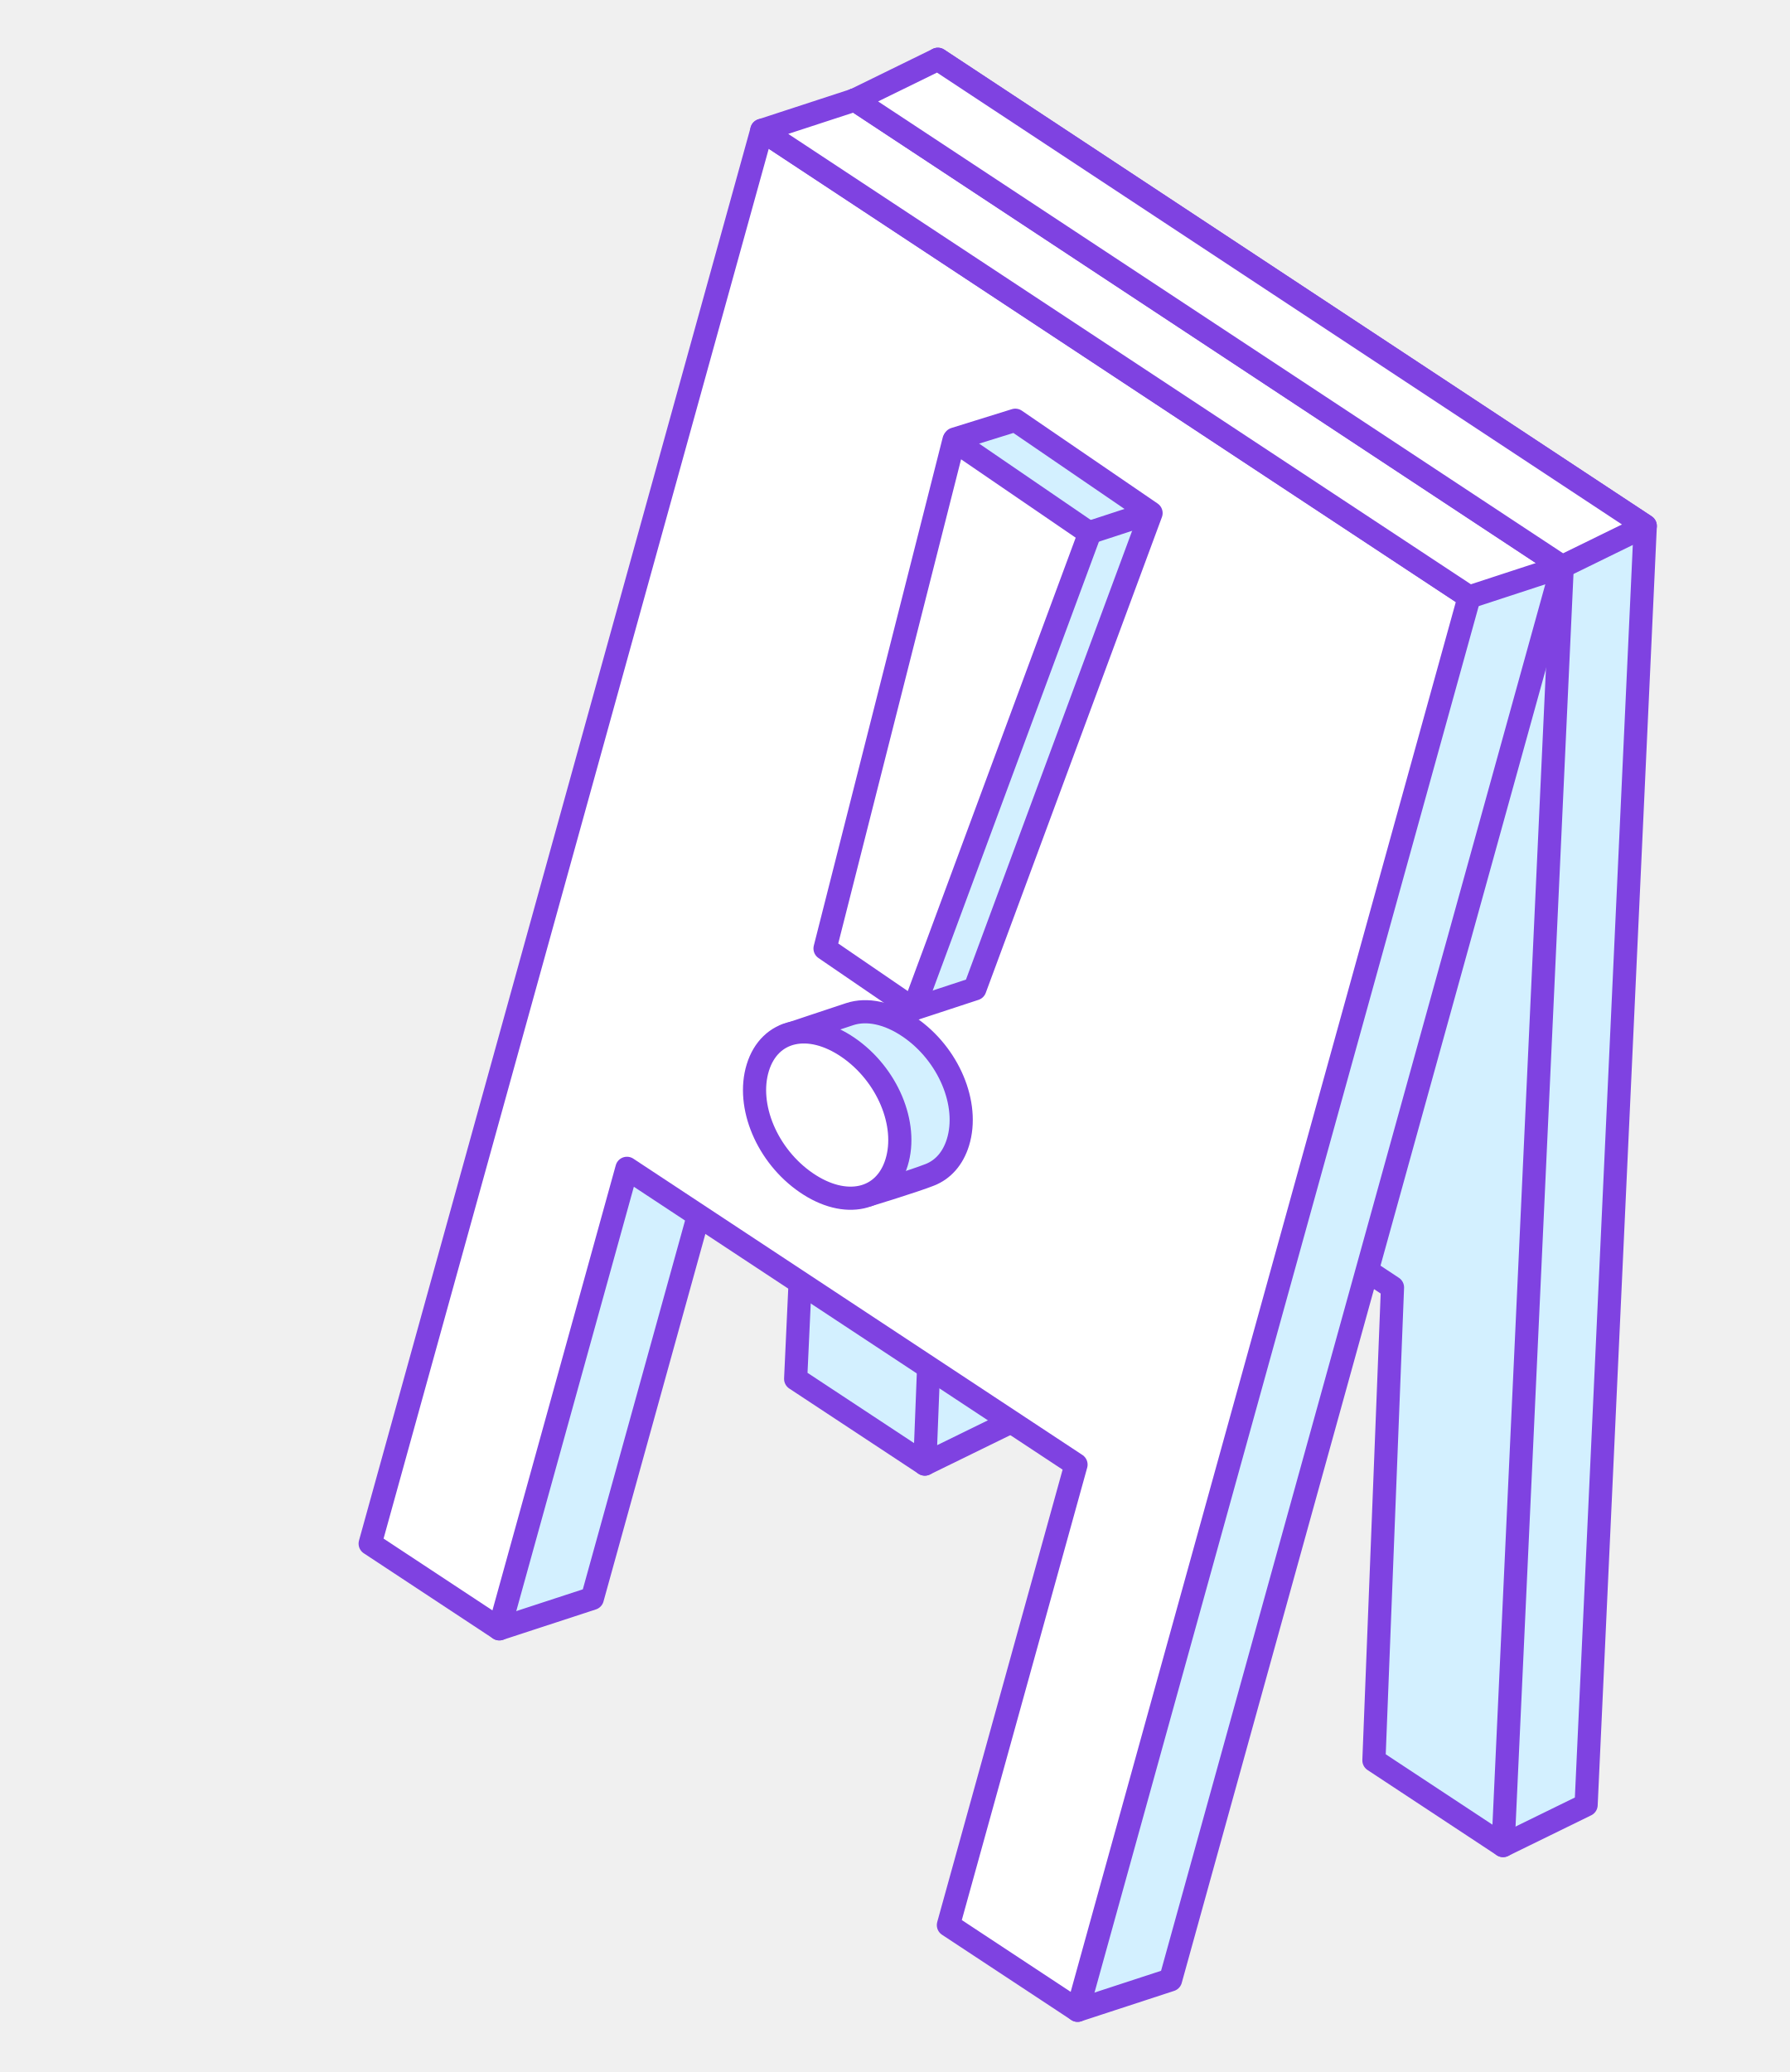
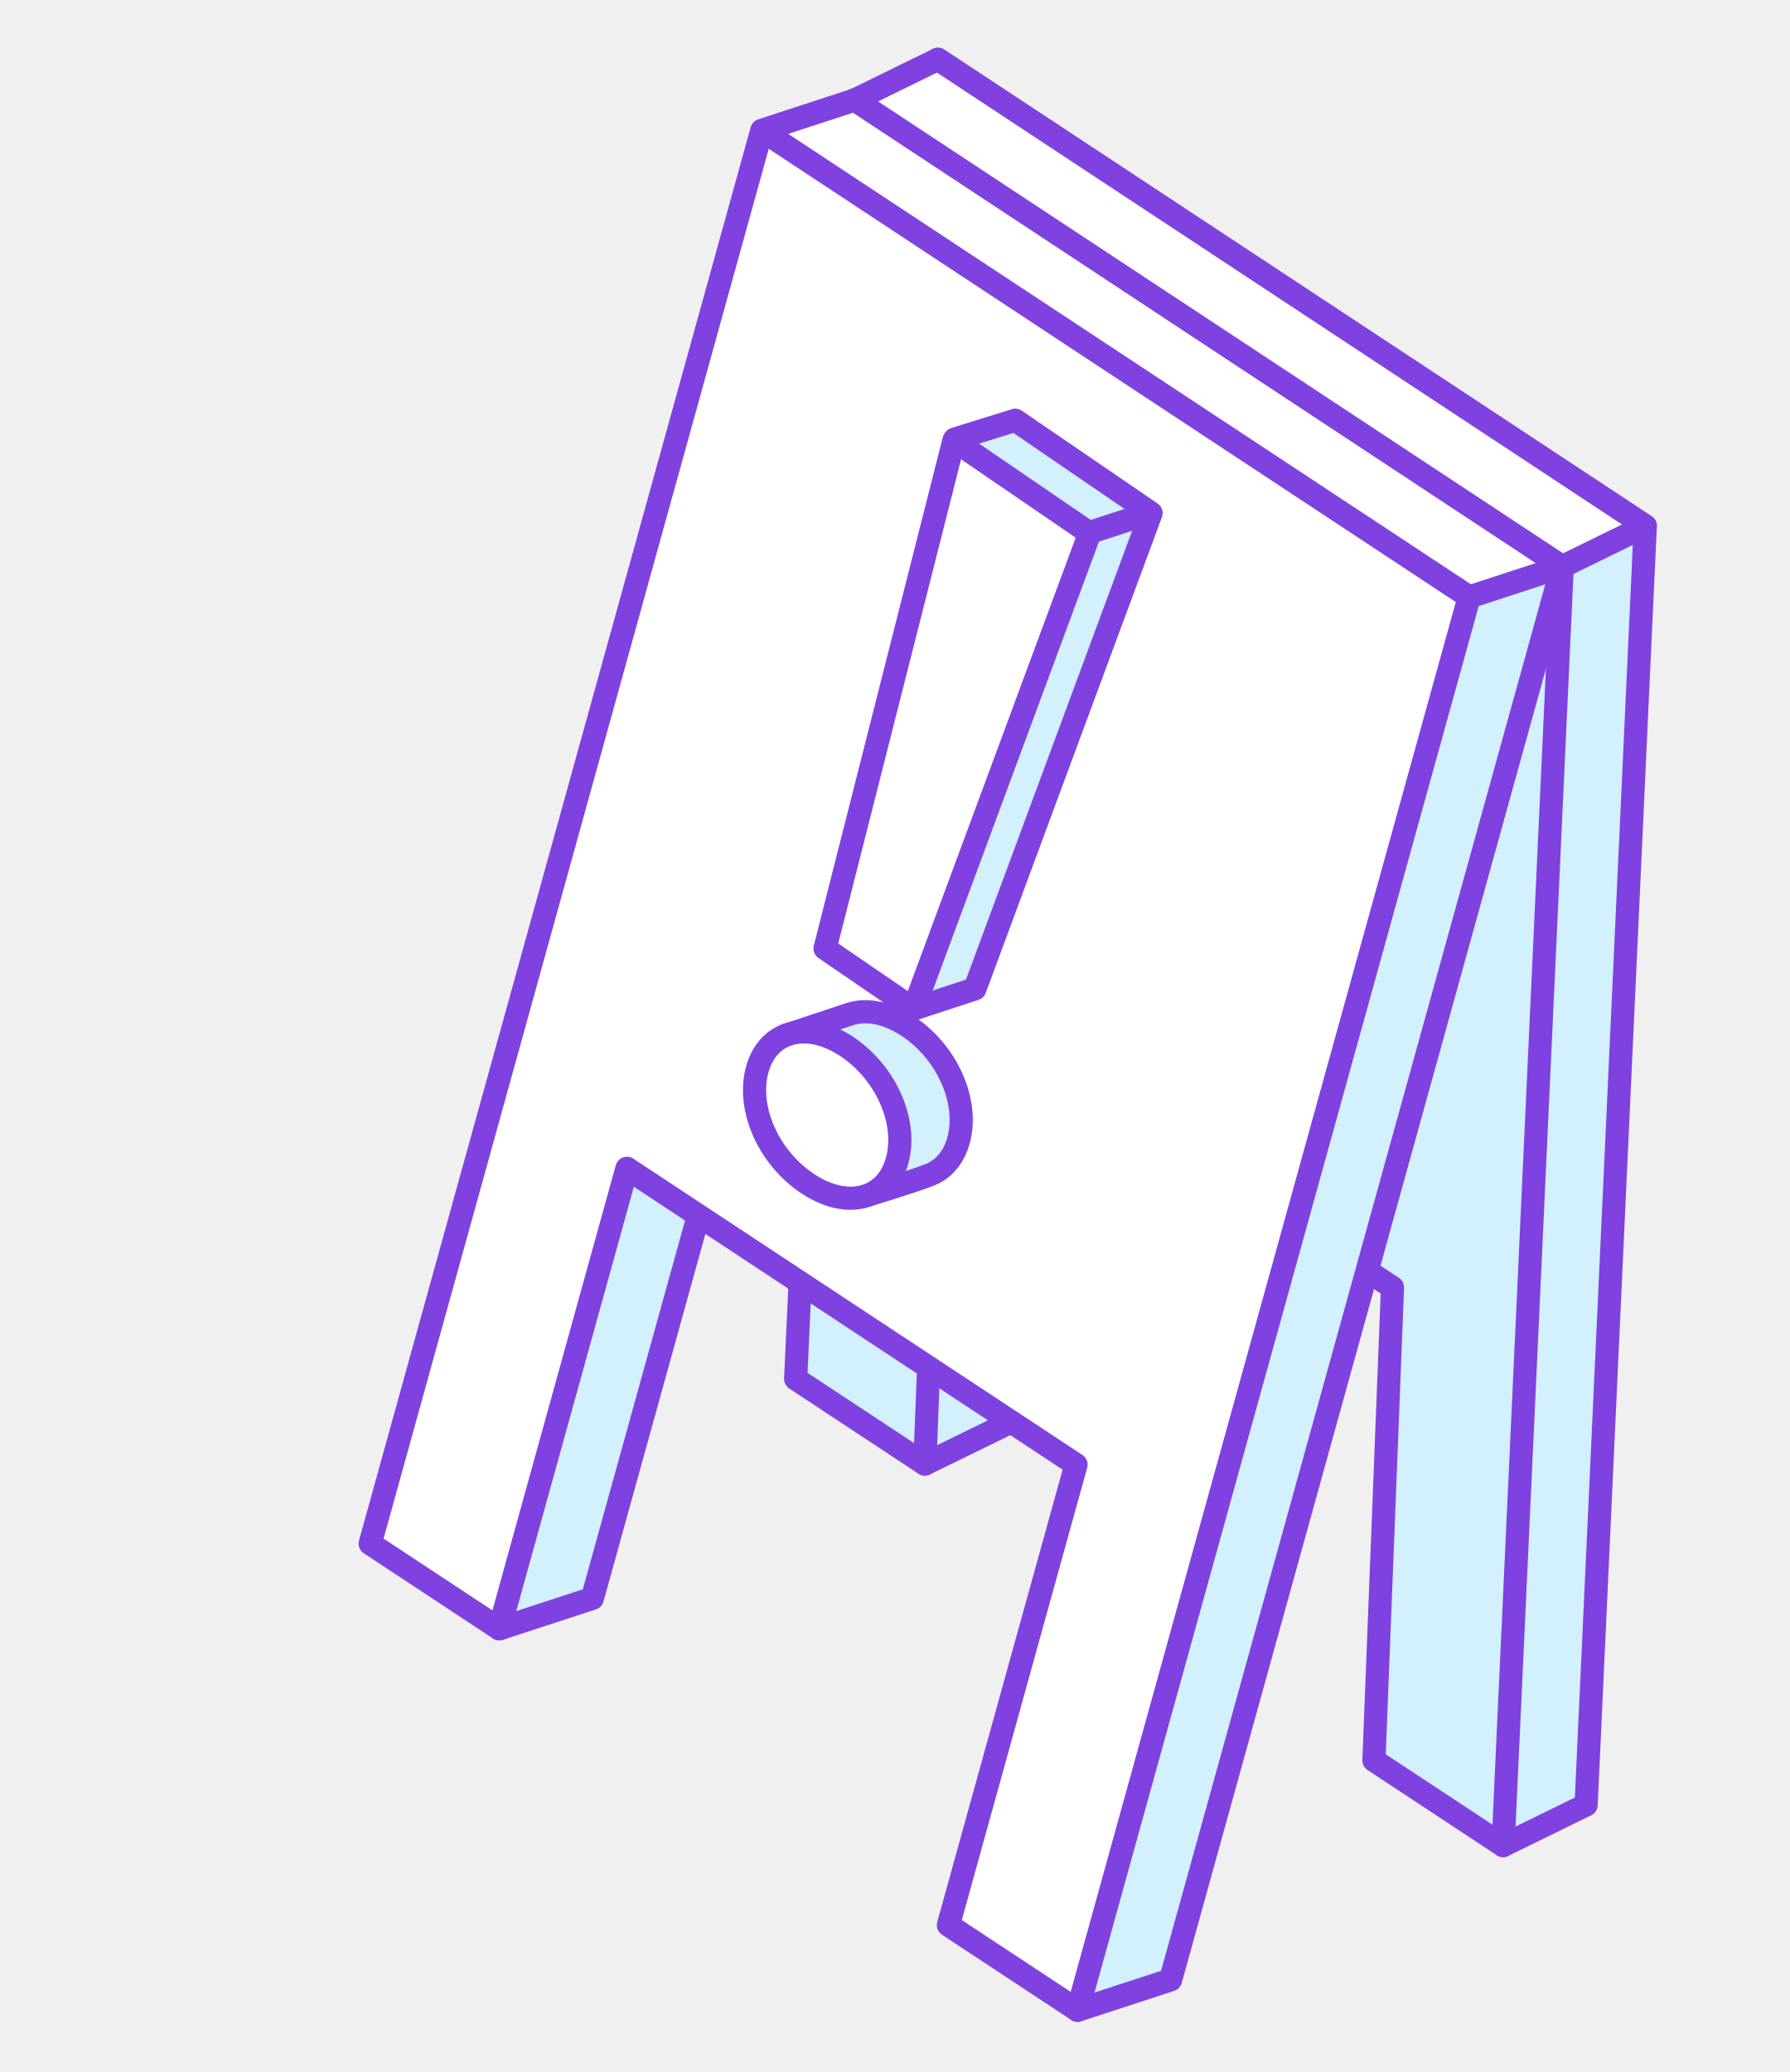
- <svg xmlns="http://www.w3.org/2000/svg" width="1700" height="1968" viewBox="0 0 1700 1968" fill="none">
-   <path d="M1562.87 499.557L1506.68 1714.31L1427.8 1752.91L1401.63 1184.23L975.026 902.845L957.383 1352.01L878.518 1390.59L890.88 56.309L1562.87 499.557Z" fill="#D3F0FF" stroke="#7F42E1" stroke-width="22" stroke-linecap="round" stroke-linejoin="round" />
-   <path d="M1483.99 538.156L1427.8 1752.91L1305.11 1672L1322.75 1222.83L896.144 941.445L878.518 1390.59L755.803 1309.66L812.024 94.925L1483.99 538.156Z" fill="#D3F0FF" stroke="#7F42E1" stroke-width="22" stroke-linecap="round" stroke-linejoin="round" />
-   <path d="M1483.99 538.156L1111.94 1880.49L1023.62 1909.38L1110.5 1362.2L683.894 1080.81L562.665 1518.17L474.339 1547.06L812.024 94.925L1483.99 538.156Z" fill="#D3F0FF" stroke="#7F42E1" stroke-width="22" stroke-linecap="round" stroke-linejoin="round" />
-   <path d="M1395.62 567.055L1023.62 1909.38L900.902 1828.46L1022.13 1391.1L595.54 1109.68L474.338 1547.06L351.623 1466.13L723.671 123.798L1395.62 567.055Z" fill="white" stroke="#7F42E1" stroke-width="22" stroke-linecap="round" stroke-linejoin="round" />
-   <path d="M1395.62 567.052L1483.99 538.157L812.023 94.925L723.671 123.795L1395.62 567.052Z" fill="white" stroke="#7F42E1" stroke-width="22" stroke-linecap="round" stroke-linejoin="round" />
-   <path d="M890.878 56.309L812.023 94.925L1483.99 538.156L1562.87 499.557L890.878 56.309Z" fill="white" stroke="#7F42E1" stroke-width="22" stroke-linecap="round" stroke-linejoin="round" />
-   <path d="M863.905 975.68C901.139 1001.16 921.183 1048.68 909.965 1085.03C905.171 1100.57 895.592 1110.99 883.283 1115.83C866.836 1122.29 824.918 1134.98 824.918 1134.98C787.684 1109.5 735.157 1019.83 746.375 983.489C746.375 983.489 793.782 967.583 807.244 963.201C823.335 957.963 843.632 961.808 863.905 975.68ZM964.455 399.14L1093.41 487.321L926.067 939.214L867.766 958.365L842.012 881.73L906.96 417.032L964.455 399.14Z" fill="#D3F0FF" stroke="#7F42E1" stroke-width="22" stroke-linecap="round" stroke-linejoin="round" />
-   <path d="M805.605 994.828C842.839 1020.31 862.883 1067.83 851.665 1104.18C840.465 1140.49 803.155 1148.84 765.921 1123.36C728.687 1097.88 708.643 1050.36 719.861 1014.01C731.061 977.695 768.371 969.35 805.605 994.828ZM906.155 418.288L1035.11 506.469L867.766 958.362L783.712 900.878L906.155 418.288Z" fill="white" stroke="#7F42E1" stroke-width="22" stroke-linecap="round" stroke-linejoin="round" />
-   <path d="M1034.41 505.998L1085.98 489.145" stroke="#7F42E1" stroke-width="22" stroke-linecap="round" stroke-linejoin="round" />
+ <svg xmlns="http://www.w3.org/2000/svg" width="1700" height="1968" fill="none" viewBox="0 0 1700 1968">
+   <path fill="#d3f0ff" stroke="#7f42e1" stroke-linecap="round" stroke-linejoin="round" stroke-width="22" d="m1562.87 499.557-56.19 1214.753-78.88 38.6-26.17-568.68-426.604-281.385-17.643 449.165-78.865 38.58L890.88 56.31z" />
+   <path fill="#d3f0ff" stroke="#7f42e1" stroke-linecap="round" stroke-linejoin="round" stroke-width="22" d="M1483.99 538.156 1427.8 1752.91 1305.11 1672l17.64-449.17-426.606-281.385-17.626 449.145-122.715-80.93L812.024 94.925z" />
+   <path fill="#d3f0ff" stroke="#7f42e1" stroke-linecap="round" stroke-linejoin="round" stroke-width="22" d="M1483.99 538.156 1111.94 1880.49l-88.32 28.89 86.88-547.18-426.606-281.39-121.229 437.36-88.326 28.89L812.024 94.925z" />
+   <path fill="#fff" stroke="#7f42e1" stroke-linecap="round" stroke-linejoin="round" stroke-width="22" d="m1395.62 567.055-372 1342.325-122.718-80.92 121.228-437.36-426.59-281.42-121.202 437.38-122.715-80.93L723.671 123.798zm0-.003 88.37-28.895L812.023 94.925l-88.352 28.87z" />
+   <path fill="#fff" stroke="#7f42e1" stroke-linecap="round" stroke-linejoin="round" stroke-width="22" d="m890.878 56.31-78.855 38.615 671.967 443.231 78.88-38.599z" />
+   <path fill="#d3f0ff" stroke="#7f42e1" stroke-linecap="round" stroke-linejoin="round" stroke-width="22" d="M863.905 975.68c37.234 25.48 57.278 73 46.06 109.35-4.794 15.54-14.373 25.96-26.682 30.8-16.447 6.46-58.365 19.15-58.365 19.15-37.234-25.48-89.761-115.15-78.543-151.491 0 0 47.407-15.906 60.869-20.288 16.091-5.238 36.388-1.393 56.661 12.479m100.55-576.54 128.955 88.181-167.343 451.893-58.301 19.151-25.754-76.635 64.948-464.698z" />
+   <path fill="#fff" stroke="#7f42e1" stroke-linecap="round" stroke-linejoin="round" stroke-width="22" d="M805.605 994.828c37.234 25.482 57.278 73.002 46.06 109.352-11.2 36.31-48.51 44.66-85.744 19.18s-57.278-73-46.06-109.35c11.2-36.315 48.51-44.66 85.744-19.182m100.55-576.54 128.955 88.181-167.344 451.893-84.054-57.484z" />
+   <path stroke="#7f42e1" stroke-linecap="round" stroke-linejoin="round" stroke-width="22" d="m1034.41 505.998 51.57-16.853" />
</svg>
